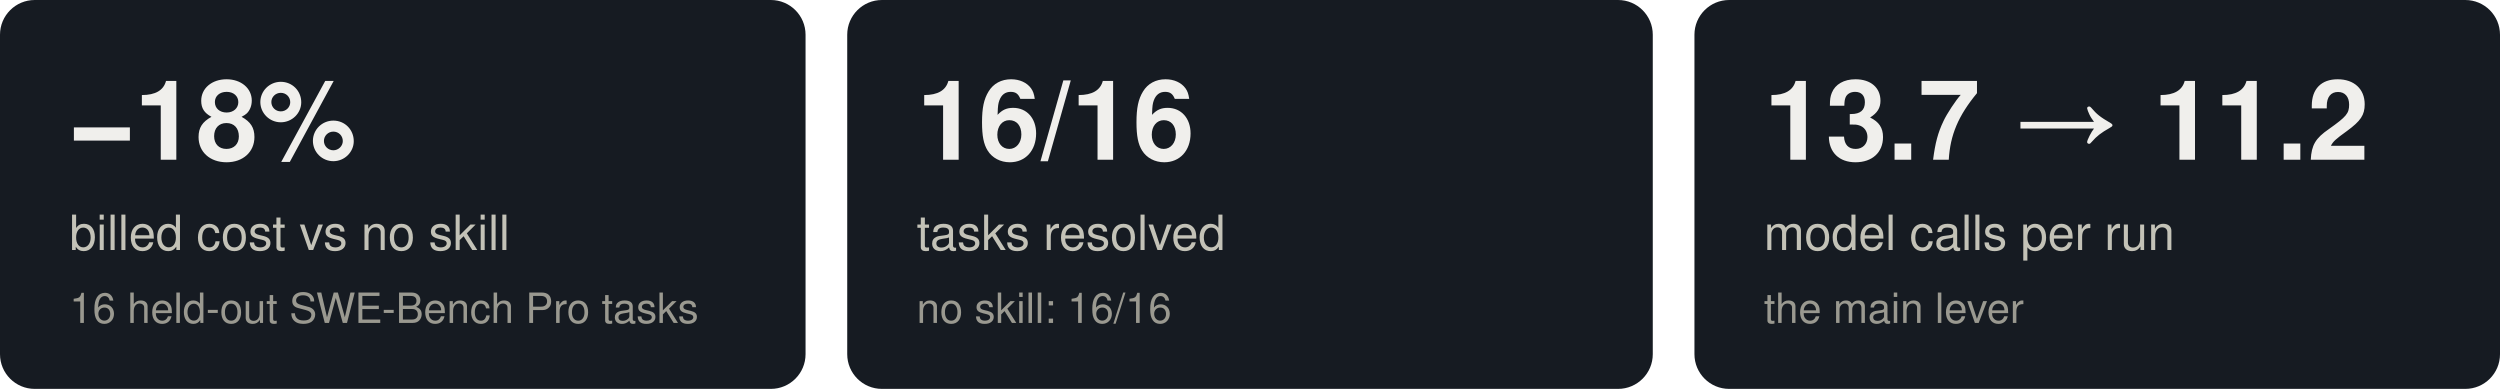
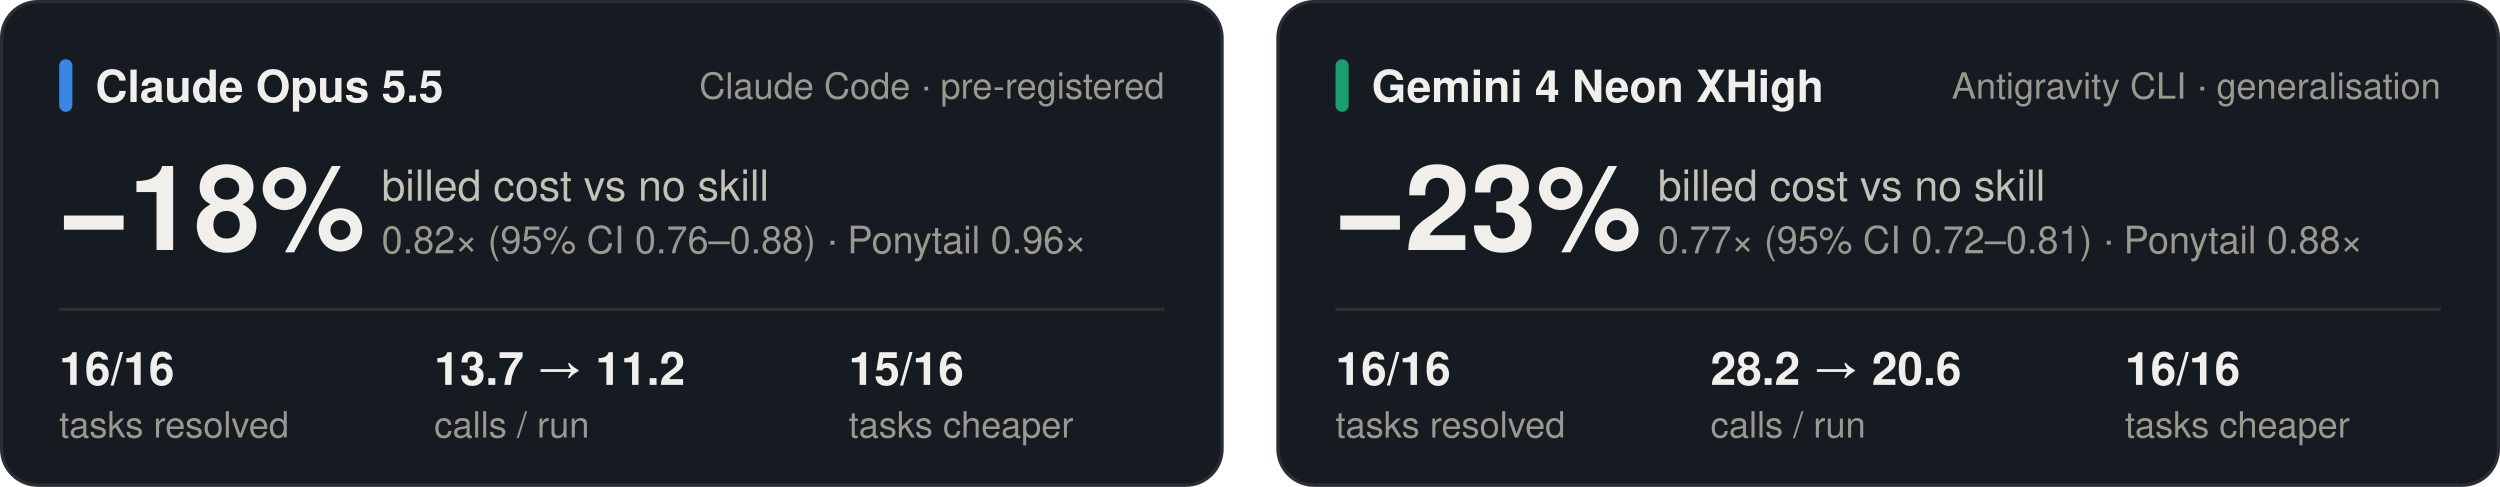
- <svg xmlns="http://www.w3.org/2000/svg" width="720" height="112" viewBox="0 0 720 112" font-family="-apple-system,BlinkMacSystemFont,'Segoe UI',Helvetica,Arial,sans-serif" role="img" aria-label="nonhuman headline results">
-   <rect x="0.0" y="0" width="232.0" height="112" rx="10" fill="#161b22" />
-   <text x="20.0" y="46.0" fill="#f0efec" font-size="32" font-weight="650" text-anchor="start">−18%</text>
-   <text x="20.0" y="72.0" fill="#c3c2b7" font-size="14" font-weight="500" text-anchor="start">billed cost vs no skill</text>
-   <text x="20.0" y="93.0" fill="#9a9990" font-size="12" font-weight="400" text-anchor="start">16 held-out SWE-Bench Pro tasks</text>
-   <rect x="244.0" y="0" width="232.0" height="112" rx="10" fill="#161b22" />
-   <text x="264.0" y="46.0" fill="#f0efec" font-size="32" font-weight="650" text-anchor="start">16/16</text>
-   <text x="264.0" y="72.0" fill="#c3c2b7" font-size="14" font-weight="500" text-anchor="start">tasks resolved</text>
-   <text x="264.0" y="93.0" fill="#9a9990" font-size="12" font-weight="400" text-anchor="start">no skill: 16/16</text>
-   <rect x="488.0" y="0" width="232.0" height="112" rx="10" fill="#161b22" />
-   <text x="508.0" y="46.0" fill="#f0efec" font-size="32" font-weight="650" text-anchor="start">13.7 → 11.2</text>
-   <text x="508.0" y="72.0" fill="#c3c2b7" font-size="14" font-weight="500" text-anchor="start">model calls per run</text>
-   <text x="508.0" y="93.0" fill="#9a9990" font-size="12" font-weight="400" text-anchor="start">the main lever</text>
+ <svg xmlns="http://www.w3.org/2000/svg" width="760" height="148" viewBox="0 0 760 148" font-family="-apple-system,BlinkMacSystemFont,'Segoe UI',Helvetica,Arial,sans-serif" role="img" aria-label="nonhuman headline results on Claude Opus 5.5 and Gemini 4 Neon XHigh">
+   <rect x="0.5" y="0.5" width="371.0" height="147" rx="11" fill="#161b22" stroke="#2a2d33" stroke-width="1" />
+   <rect x="18.0" y="18" width="4" height="16" rx="2" fill="#3987e5" />
+   <text x="29.0" y="31.0" fill="#f0efec" font-size="13.5" font-weight="650" text-anchor="start">Claude Opus 5.5</text>
+   <text x="354.0" y="30.0" fill="#9a9990" font-size="11" font-weight="400" text-anchor="end">Claude Code · pre-registered</text>
+   <text x="18.0" y="76.0" fill="#f0efec" font-size="36" font-weight="700" text-anchor="start">−18%</text>
+   <text x="116.0" y="61.0" fill="#c3c2b7" font-size="13" font-weight="500" text-anchor="start">billed cost vs no skill</text>
+   <text x="116.0" y="77.0" fill="#9a9990" font-size="11.5" font-weight="400" text-anchor="start">0.82× (95% CI 0.76–0.88) · Ponytail 0.96×</text>
+   <line x1="18.0" y1="94" x2="354.0" y2="94" stroke="#30302d" stroke-width="1" />
+   <text x="18.0" y="117.0" fill="#f0efec" font-size="14" font-weight="650" text-anchor="start">16/16</text>
+   <text x="18.0" y="133.0" fill="#9a9990" font-size="11" font-weight="400" text-anchor="start">tasks resolved</text>
+   <text x="132.0" y="117.0" fill="#f0efec" font-size="14" font-weight="650" text-anchor="start">13.7 → 11.2</text>
+   <text x="132.0" y="133.0" fill="#9a9990" font-size="11" font-weight="400" text-anchor="start">calls / run</text>
+   <text x="258.0" y="117.0" fill="#f0efec" font-size="14" font-weight="650" text-anchor="start">15/16</text>
+   <text x="258.0" y="133.0" fill="#9a9990" font-size="11" font-weight="400" text-anchor="start">tasks cheaper</text>
+   <rect x="388.5" y="0.5" width="371.0" height="147" rx="11" fill="#161b22" stroke="#2a2d33" stroke-width="1" />
+   <rect x="406.0" y="18" width="4" height="16" rx="2" fill="#199e70" />
+   <text x="417.0" y="31.0" fill="#f0efec" font-size="13.5" font-weight="650" text-anchor="start">Gemini 4 Neon XHigh</text>
+   <text x="742.0" y="30.0" fill="#9a9990" font-size="11" font-weight="400" text-anchor="end">Antigravity CLI · generalisation</text>
+   <text x="406.0" y="76.0" fill="#f0efec" font-size="36" font-weight="700" text-anchor="start">−23%</text>
+   <text x="504.0" y="61.0" fill="#c3c2b7" font-size="13" font-weight="500" text-anchor="start">billed cost vs no skill</text>
+   <text x="504.0" y="77.0" fill="#9a9990" font-size="11.5" font-weight="400" text-anchor="start">0.77× (95% CI 0.72–0.81) · Ponytail 0.88×</text>
+   <line x1="406.0" y1="94" x2="742.0" y2="94" stroke="#30302d" stroke-width="1" />
+   <text x="406.0" y="117.0" fill="#f0efec" font-size="14" font-weight="650" text-anchor="start">16/16</text>
+   <text x="406.0" y="133.0" fill="#9a9990" font-size="11" font-weight="400" text-anchor="start">tasks resolved</text>
+   <text x="520.0" y="117.0" fill="#f0efec" font-size="14" font-weight="650" text-anchor="start">28.2 → 20.6</text>
+   <text x="520.0" y="133.0" fill="#9a9990" font-size="11" font-weight="400" text-anchor="start">calls / run</text>
+   <text x="646.0" y="117.0" fill="#f0efec" font-size="14" font-weight="650" text-anchor="start">16/16</text>
+   <text x="646.0" y="133.0" fill="#9a9990" font-size="11" font-weight="400" text-anchor="start">tasks cheaper</text>
</svg>
